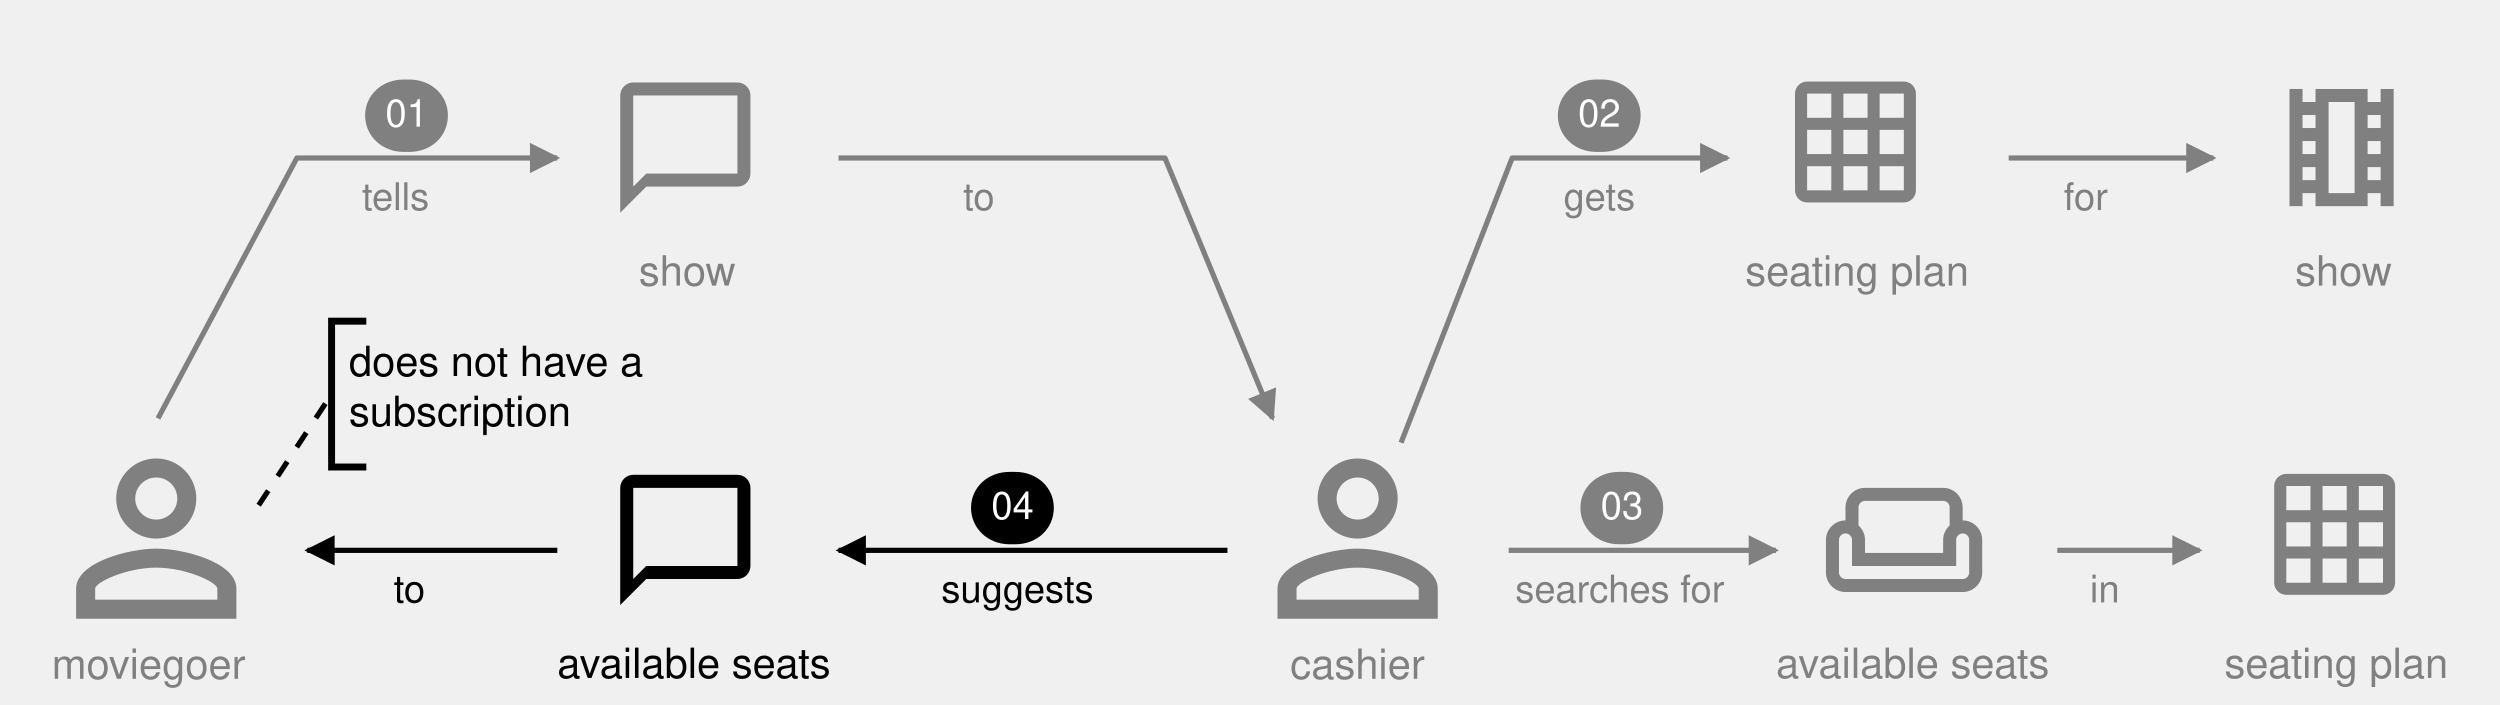
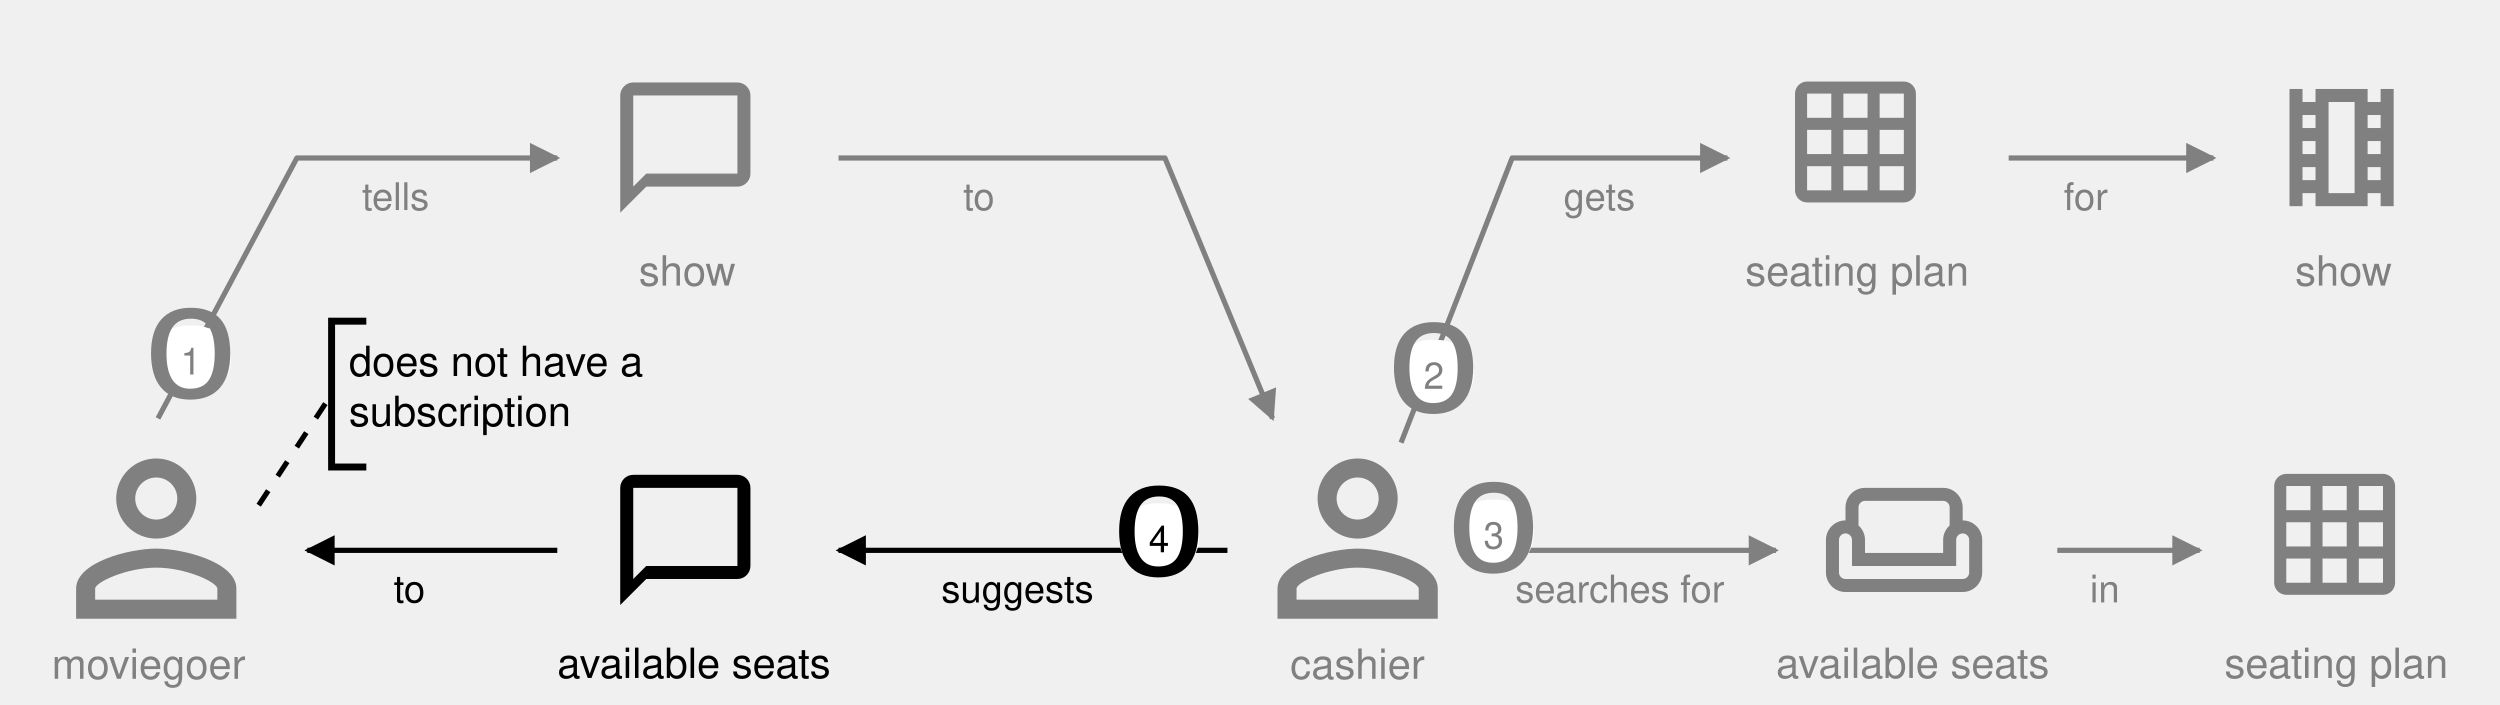
<svg xmlns="http://www.w3.org/2000/svg" id="svg5400" version="1.1" viewBox="329 -211.984 720 133.551" height="203" width="720">
  <defs id="defs4580">
    <marker orient="auto" markerHeight="10" markerWidth="10" refY="10" refX="11" viewBox="0 0 20 20" id="activity-gray-gray-4slfhhwe6hy0vzi47oxz93xz9">
-       <path id="path4577" style="fill:gray;stroke:gray;stroke-width:1px;stroke-linecap:round;stroke-dasharray:10000, 1" d="M 1,5 11,10 1,15 Z" />
+       <path id="path4577" style="fill:#808080;stroke:#808080;stroke-width:1px;stroke-linecap:round;stroke-dasharray:10000, 1" d="M 1,5 11,10 1,15 Z" />
    </marker>
    <marker orient="auto" markerHeight="10" markerWidth="10" refY="10" refX="11" viewBox="0 0 20 20" id="activity-black-black-4slfhhwe6hy0vzi47oxz93xz9">
-       <path id="path4577" style="fill:black;stroke:black;stroke-width:1px;stroke-linecap:round;stroke-dasharray:10000, 1" d="M 1,5 11,10 1,15 Z" />
+       <path id="path13" style="fill:#000000;stroke:#000000;stroke-width:1px;stroke-linecap:round;stroke-dasharray:10000, 1" d="M 1,5 11,10 1,15 Z" />
    </marker>
  </defs>
  <g transform="translate(-5.5,-289.2086)" id="g4628" class="djs-group">
    <g id="g4626" transform="translate(688,163)" style="display:block" data-element-id="shape_5616" class="djs-element djs-shape">
      <g id="g4620" class="djs-visual">
-         <svg id="svg4614" version="1.1" height="75" width="75" viewBox="0 0 24 26" fill="gray">
+         <svg id="svg4614" version="1.1" height="75" width="75" viewBox="0 0 24 26" fill="#808080">
          <path id="path4610" d="m 12,5.9 c 1.16,0 2.1,0.94 2.1,2.1 0,1.16 -0.94,2.1 -2.1,2.1 C 10.84,10.1 9.9,9.16 9.9,8 9.9,6.84 10.84,5.9 12,5.9 m 0,9 c 2.97,0 6.1,1.46 6.1,2.1 v 1.1 H 5.9 V 17 c 0,-0.64 3.13,-2.1 6.1,-2.1 M 12,4 C 9.79,4 8,5.79 8,8 c 0,2.21 1.79,4 4,4 2.21,0 4,-1.79 4,-4 0,-2.21 -1.79,-4 -4,-4 z m 0,9 c -2.67,0 -8,1.34 -8,4 v 3 h 16 v -3 c 0,-2.66 -5.33,-4 -8,-4 z" />
          <path id="path4612" fill="none" d="M 0,0 H 24 V 24 H 0 Z" />
        </svg>
-         <text id="text4618" style="font-weight:normal;font-size:12px;font-family:Helvetica, sans-serif;fill:gray" class="djs-label" lineHeight="1.2">
+         <text id="text4618" style="font-weight:normal;font-size:12px;font-family:Helvetica, sans-serif;fill:#808080" class="djs-label" lineHeight="1.2">
          <tspan id="tspan4616" y="75" x="18.07">cashier</tspan>
        </text>
      </g>
      <rect id="rect4622" style="fill:none;stroke:#ffffff;stroke-width:15px;stroke-opacity:0" height="75" width="75" y="0" x="0" class="djs-hit djs-hit-all" />
      <rect id="rect4624" style="fill:none" class="djs-outline" height="87" width="87" y="-6" x="-6" />
    </g>
  </g>
-   <g transform="translate(-5.5,-289.2086)" id="g4684" class="djs-group">
-     <g id="g4682" style="display:block" data-element-id="connection_3579" class="djs-element djs-connection">
-       <g id="g4676" class="djs-visual">
-         <polyline id="polyline4670" style="fill:none;stroke:gray;stroke-width:1.5px;stroke-linejoin:round;marker-end:url(#activity-gray-gray-4slfhhwe6hy0vzi47oxz93xz9)" points="576,88 670,88 701,163 " />
-         <text id="text4674" style="font-weight:normal;font-size:11px;font-family:Helvetica, sans-serif;fill:gray" class="djs-label" hyphens="auto" overflowWrap="break-word" wordWrap="break-word" lineHeight="1.2">
-           <tspan id="tspan4672" y="103" x="611.9">to</tspan>
-         </text>
-       </g>
-       <polyline id="polyline4678" style="fill:none;stroke:#ffffff;stroke-width:15px;stroke-opacity:0" class="djs-hit djs-hit-stroke" points="576,88 670,88 701,163 " />
-       <rect id="rect4680" style="fill:none" class="djs-outline" height="87" width="137" y="82" x="570" />
-     </g>
-   </g>
-   <g transform="translate(-5.5,-289.2086)" id="g4708" class="djs-group">
-     <g id="g4706" style="display:block" data-element-id="connection_7616" class="djs-element djs-connection">
-       <g id="g4700" class="djs-visual">
-         <polyline id="polyline4686" style="fill:none;stroke:gray;stroke-width:1.5px;stroke-linejoin:round;marker-end:url(#activity-gray-gray-4slfhhwe6hy0vzi47oxz93xz9)" points="769,201 846,201 " />
-         <text id="text4690" style="font-weight:normal;font-size:11px;font-family:Helvetica, sans-serif;fill:gray" class="djs-label" hyphens="auto" overflowWrap="break-word" wordWrap="break-word" lineHeight="1.2">
-           <tspan id="tspan4688" y="216" x="770.9">searches for</tspan>
-         </text>
-         <text id="text4694" style="font-weight:normal;font-size:150px;font-family:Courier;fill:gray" class="djs-labelNumber" position="absolute" lineHeight="1.2">
-           <tspan id="tspan4692" y="197" x="756.5">.</tspan>
-         </text>
-         <text id="text4698" style="font-weight:normal;font-size:11px;font-family:Helvetica, sans-serif;fill:#ffffff" class="djs-labelNumber" position="absolute" backgroundColor="green" lineHeight="1.2">
-           <tspan id="tspan4696" y="192" x="795.5">03</tspan>
-         </text>
-       </g>
-       <polyline id="polyline4702" style="fill:none;stroke:#ffffff;stroke-width:15px;stroke-opacity:0" class="djs-hit djs-hit-stroke" points="769,201 846,201 " />
-       <rect id="rect4704" style="fill:none" class="djs-outline" height="12" width="89" y="195" x="763" />
-     </g>
-   </g>
-   <g transform="translate(-5.5,-289.2086)" id="g4732" class="djs-group">
-     <g id="g4730" style="display:block" data-element-id="connection_1193" class="djs-element djs-connection">
-       <g id="g4724" class="djs-visual">
-         <polyline id="polyline4710" style="fill:none;stroke:black;stroke-width:1.5px;stroke-linejoin:round;marker-end:url(#activity-black-black-4slfhhwe6hy0vzi47oxz93xz9)" points="688,201 576,201 " />
-         <text id="text4714" style="font-weight:normal;font-size:11px;font-family:Helvetica, sans-serif;fill:black" class="djs-label" hyphens="auto" overflowWrap="break-word" wordWrap="break-word" lineHeight="1.2">
-           <tspan id="tspan4712" y="216" x="605.6">suggests</tspan>
-         </text>
-         <text id="text4718" style="font-weight:normal;font-size:150px;font-family:Courier;fill:black" class="djs-labelNumber" position="absolute" lineHeight="1.2">
-           <tspan id="tspan4716" y="197" x="581">.</tspan>
-         </text>
-         <text id="text4722" style="font-weight:normal;font-size:11px;font-family:Helvetica, sans-serif;fill:#ffffff" class="djs-labelNumber" position="absolute" backgroundColor="green" lineHeight="1.2">
-           <tspan id="tspan4720" y="192" x="620">04</tspan>
-         </text>
-       </g>
-       <polyline id="polyline4726" style="fill:none;stroke:#ffffff;stroke-width:15px;stroke-opacity:0" class="djs-hit djs-hit-stroke" points="688,201 576,201 " />
-       <rect id="rect4728" style="fill:none" class="djs-outline" height="12" width="124" y="195" x="570" />
-     </g>
-   </g>
-   <g transform="translate(-5.5,-289.2086)" id="g4856" class="djs-group">
-     <g id="g4854" style="display:block" data-element-id="connection_3716" class="djs-element djs-connection">
-       <g id="g4848" class="djs-visual">
-         <polyline id="polyline4834" style="fill:none;stroke:gray;stroke-width:1.5px;stroke-linejoin:round;marker-end:url(#activity-gray-gray-4slfhhwe6hy0vzi47oxz93xz9)" points="738,170 770,88 832,88 " />
-         <text id="text4838" style="font-weight:normal;font-size:11px;font-family:Helvetica, sans-serif;fill:gray" class="djs-label" hyphens="auto" overflowWrap="break-word" wordWrap="break-word" lineHeight="1.2">
-           <tspan id="tspan4836" y="103" x="784.8">gets</tspan>
-         </text>
-         <text id="text4842" style="font-weight:normal;font-size:150px;font-family:Courier;fill:gray" class="djs-labelNumber" position="absolute" lineHeight="1.2">
-           <tspan id="tspan4840" y="84" x="750">.</tspan>
-         </text>
-         <text id="text4846" style="font-weight:normal;font-size:11px;font-family:Helvetica, sans-serif;fill:#ffffff" class="djs-labelNumber" position="absolute" backgroundColor="green" lineHeight="1.2">
-           <tspan id="tspan4844" y="79" x="789">02</tspan>
-         </text>
-       </g>
-       <polyline id="polyline4850" style="fill:none;stroke:#ffffff;stroke-width:15px;stroke-opacity:0" class="djs-hit djs-hit-stroke" points="738,170 770,88 832,88 " />
-       <rect id="rect4852" style="fill:none" class="djs-outline" height="94" width="106" y="82" x="732" />
-     </g>
-   </g>
+   <polyline id="polyline4686" style="fill:none;stroke:#808080;stroke-width:1.5px;stroke-linejoin:round;marker-end:url(#activity-gray-gray-4slfhhwe6hy0vzi47oxz93xz9)" points="769,201 846,201 " transform="translate(-5.5,-289.2086)" />
+   <text id="text4690" style="font-weight:normal;font-size:11px;font-family:Helvetica, sans-serif;fill:#808080" class="djs-label" hyphens="auto" overflowWrap="break-word" wordWrap="break-word" lineHeight="1.2" x="-5.5" y="-289.209">
+     <tspan id="tspan4688" y="-73.209" x="765.4">searches for</tspan>
+   </text>
+   <polyline id="polyline4702" style="fill:none;stroke:#ffffff;stroke-width:15px;stroke-opacity:0" class="djs-hit djs-hit-stroke" points="769,201 846,201 " transform="translate(-5.5,-289.2086)" />
+   <rect id="rect4704" style="fill:none" class="djs-outline" height="12" width="89" y="-94.209" x="757.5" />
+   <polyline id="polyline4710" style="fill:none;stroke:#000000;stroke-width:1.5px;stroke-linejoin:round;marker-end:url(#activity-black-black-4slfhhwe6hy0vzi47oxz93xz9)" points="688,201 576,201 " transform="translate(-5.5,-289.2086)" />
+   <text id="text4714" style="font-weight:normal;font-size:11px;font-family:Helvetica, sans-serif;fill:#000000" class="djs-label" hyphens="auto" overflowWrap="break-word" wordWrap="break-word" lineHeight="1.2" x="-5.5" y="-289.209">
+     <tspan id="tspan4712" y="-73.209" x="600.1">suggests</tspan>
+   </text>
+   <polyline id="polyline4726" style="fill:none;stroke:#ffffff;stroke-width:15px;stroke-opacity:0" class="djs-hit djs-hit-stroke" points="688,201 576,201 " transform="translate(-5.5,-289.2086)" />
+   <rect id="rect4728" style="fill:none" class="djs-outline" height="12" width="124" y="-94.209" x="564.5" />
+   <polyline id="polyline4834" style="fill:none;stroke:#808080;stroke-width:1.5px;stroke-linejoin:round;marker-end:url(#activity-gray-gray-4slfhhwe6hy0vzi47oxz93xz9)" points="738,170 770,88 832,88 " transform="translate(-5.5,-289.2086)" />
+   <text id="text4838" style="font-weight:normal;font-size:11px;font-family:Helvetica, sans-serif;fill:#808080" class="djs-label" hyphens="auto" overflowWrap="break-word" wordWrap="break-word" lineHeight="1.2" x="-5.5" y="-289.209">
+     <tspan id="tspan4836" y="-186.209" x="779.3">gets</tspan>
+   </text>
+   <polyline id="polyline4850" style="fill:none;stroke:#ffffff;stroke-width:15px;stroke-opacity:0" class="djs-hit djs-hit-stroke" points="738,170 770,88 832,88 " transform="translate(-5.5,-289.2086)" />
+   <rect id="rect4852" style="fill:none" class="djs-outline" height="94" width="106" y="-207.209" x="726.5" />
  <g transform="translate(-5.5,-289.2086)" id="g4888" class="djs-group">
    <g id="g4886" style="display:block" data-element-id="connection_6288" class="djs-element djs-connection">
      <g id="g4880" class="djs-visual">
-         <polyline id="polyline4874" style="fill:none;stroke:gray;stroke-width:1.5px;stroke-linejoin:round;marker-end:url(#activity-gray-gray-4slfhhwe6hy0vzi47oxz93xz9)" points="913,88 972,88 " />
-         <text id="text4878" style="font-weight:normal;font-size:11px;font-family:Helvetica, sans-serif;fill:gray" class="djs-label" hyphens="auto" overflowWrap="break-word" wordWrap="break-word" lineHeight="1.2">
+         <polyline id="polyline4874" style="fill:none;stroke:#808080;stroke-width:1.5px;stroke-linejoin:round;marker-end:url(#activity-gray-gray-4slfhhwe6hy0vzi47oxz93xz9)" points="913,88 972,88 " />
+         <text id="text4878" style="font-weight:normal;font-size:11px;font-family:Helvetica, sans-serif;fill:#808080" class="djs-label" hyphens="auto" overflowWrap="break-word" wordWrap="break-word" lineHeight="1.2">
          <tspan id="tspan4876" y="103" x="928.85">for</tspan>
        </text>
      </g>
      <polyline id="polyline4882" style="fill:none;stroke:#ffffff;stroke-width:15px;stroke-opacity:0" class="djs-hit djs-hit-stroke" points="913,88 972,88 " />
      <rect id="rect4884" style="fill:none" class="djs-outline" height="12" width="71" y="82" x="907" />
    </g>
  </g>
  <g transform="translate(-5.5,-289.2086)" id="g5036" class="djs-group">
    <g id="g5034" transform="translate(832,50)" style="display:block" data-element-id="shape_4874" class="djs-element djs-shape">
      <g id="g5028" class="djs-visual">
-         <svg id="svg5022" version="1.1" y="12.5" x="12.5" viewBox="0 0 24 28" height="48.75" width="48.75" fill="gray">
+         <svg id="svg5022" version="1.1" y="12.5" x="12.5" viewBox="0 0 24 28" height="48.75" width="48.75" fill="#808080">
          <path id="path5018" fill="none" d="M 0,0 H 24 V 24 H 0 Z" />
          <path id="path5020" d="M 20,2 H 4 C 2.9,2 2,2.9 2,4 v 16 c 0,1.1 0.9,2 2,2 h 16 c 1.1,0 2,-0.9 2,-2 V 4 C 22,2.9 21.1,2 20,2 Z M 8,20 H 4 V 16 H 8 Z M 8,14 H 4 V 10 H 8 Z M 8,8 H 4 V 4 h 4 z m 6,12 h -4 v -4 h 4 z m 0,-6 h -4 v -4 h 4 z M 14,8 H 10 V 4 h 4 z m 6,12 h -4 v -4 h 4 z m 0,-6 h -4 v -4 h 4 z M 20,8 H 16 V 4 h 4 z" />
        </svg>
-         <text id="text5026" style="font-weight:normal;font-size:12px;font-family:Helvetica, sans-serif;fill:gray" class="djs-label" lineHeight="1.2">
+         <text id="text5026" style="font-weight:normal;font-size:12px;font-family:Helvetica, sans-serif;fill:#808080" class="djs-label" lineHeight="1.2">
          <tspan id="tspan5024" y="74.75" x="5.141">seating plan</tspan>
        </text>
      </g>
      <rect id="rect5030" style="fill:none;stroke:#ffffff;stroke-width:15px;stroke-opacity:0" height="75" width="75" y="0" x="0" class="djs-hit djs-hit-all" />
      <rect id="rect5032" style="fill:none" class="djs-outline" height="87" width="87" y="-6" x="-6" />
    </g>
  </g>
  <g transform="translate(-5.5,-289.2086)" id="g5056" class="djs-group">
    <g id="g5054" transform="translate(495,50)" style="display:block" data-element-id="shape_1559" class="djs-element djs-shape">
      <g id="g5048" class="djs-visual">
-         <svg id="svg5042" version="1.1" y="12.5" x="12.5" width="48.75" viewBox="0 0 24 26" height="48.75" fill="gray">
+         <svg id="svg5042" version="1.1" y="12.5" x="12.5" width="48.75" viewBox="0 0 24 26" height="48.75" fill="#808080">
          <path id="path5038" fill="none" d="M 0,0 H 24 V 24 H 0 Z" />
          <path id="path5040" d="M 20,2 H 4 C 2.9,2 2,2.9 2,4 v 18 l 4,-4 h 14 c 1.1,0 2,-0.9 2,-2 V 4 C 22,2.9 21.1,2 20,2 Z m 0,14 H 6 L 4,18 V 4 h 16 z" />
        </svg>
-         <text id="text5046" style="font-weight:normal;font-size:12px;font-family:Helvetica, sans-serif;fill:gray" class="djs-label" lineHeight="1.2">
+         <text id="text5046" style="font-weight:normal;font-size:12px;font-family:Helvetica, sans-serif;fill:#808080" class="djs-label" lineHeight="1.2">
          <tspan id="tspan5044" y="74.75" x="23.492">show</tspan>
        </text>
      </g>
      <rect id="rect5050" style="fill:none;stroke:#ffffff;stroke-width:15px;stroke-opacity:0" height="75" width="75" y="0" x="0" class="djs-hit djs-hit-all" />
      <rect id="rect5052" style="fill:none" class="djs-outline" height="87" width="87" y="-6" x="-6" />
    </g>
  </g>
  <g transform="translate(-5.5,-289.2086)" id="g5096" class="djs-group">
    <g id="g5094" transform="translate(495,163)" style="display:block" data-element-id="shape_4302" class="djs-element djs-shape">
      <g id="g5088" class="djs-visual">
-         <svg id="svg5082" version="1.1" y="12.5" x="12.5" width="48.75" viewBox="0 0 24 26" height="48.75" fill="black">
+         <svg id="svg5082" version="1.1" y="12.5" x="12.5" width="48.75" viewBox="0 0 24 26" height="48.75" fill="#000000">
          <path id="path5078" fill="none" d="M 0,0 H 24 V 24 H 0 Z" />
          <path id="path5080" d="M 20,2 H 4 C 2.9,2 2,2.9 2,4 v 18 l 4,-4 h 14 c 1.1,0 2,-0.9 2,-2 V 4 C 22,2.9 21.1,2 20,2 Z m 0,14 H 6 L 4,18 V 4 h 16 z" />
        </svg>
-         <text id="text5086" style="font-weight:normal;font-size:12px;font-family:Helvetica, sans-serif;fill:black" class="djs-label" lineHeight="1.2">
+         <text id="text5086" style="font-weight:normal;font-size:12px;font-family:Helvetica, sans-serif;fill:#000000" class="djs-label" lineHeight="1.2">
          <tspan id="tspan5084" y="74.75" x="0">available seats</tspan>
        </text>
      </g>
      <rect id="rect5090" style="fill:none;stroke:#ffffff;stroke-width:15px;stroke-opacity:0" height="75" width="75" y="0" x="0" class="djs-hit djs-hit-all" />
      <rect id="rect5092" style="fill:none" class="djs-outline" height="87" width="87" y="-6" x="-6" />
    </g>
  </g>
-   <g transform="translate(-5.5,-289.2086)" id="g5158" class="djs-group">
-     <g id="g5156" style="display:block" data-element-id="connection_6507" class="djs-element djs-connection">
-       <g id="g5150" class="djs-visual">
-         <polyline id="polyline5136" style="fill:none;stroke:gray;stroke-width:1.5px;stroke-linejoin:round;marker-end:url(#activity-gray-gray-4slfhhwe6hy0vzi47oxz93xz9)" points="380,163 420,88 495,88 " />
-         <text id="text5140" style="font-weight:normal;font-size:11px;font-family:Helvetica, sans-serif;fill:gray" class="djs-label" hyphens="auto" overflowWrap="break-word" wordWrap="break-word" lineHeight="1.2">
-           <tspan id="tspan5138" y="103" x="438.75">tells</tspan>
-         </text>
-         <text id="text5144" style="font-weight:normal;font-size:150px;font-family:Courier;fill:gray" class="djs-labelNumber" position="absolute" lineHeight="1.2">
-           <tspan id="tspan5142" y="84" x="406.5">.</tspan>
-         </text>
-         <text id="text5148" style="font-weight:normal;font-size:11px;font-family:Helvetica, sans-serif;fill:#ffffff" class="djs-labelNumber" position="absolute" backgroundColor="green" lineHeight="1.2">
-           <tspan id="tspan5146" y="79" x="445.5">01</tspan>
-         </text>
-       </g>
-       <polyline id="polyline5152" style="fill:none;stroke:#ffffff;stroke-width:15px;stroke-opacity:0" class="djs-hit djs-hit-stroke" points="380,163 420,88 495,88 " />
-       <rect id="rect5154" style="fill:none" class="djs-outline" height="87" width="127" y="82" x="374" />
-     </g>
-   </g>
+   <polyline id="polyline5136" style="fill:none;stroke:#808080;stroke-width:1.5px;stroke-linejoin:round;marker-end:url(#activity-gray-gray-4slfhhwe6hy0vzi47oxz93xz9)" points="380,163 420,88 495,88 " transform="translate(-5.5,-289.2086)" />
+   <text id="text5140" style="font-weight:normal;font-size:11px;font-family:Helvetica, sans-serif;fill:#808080" class="djs-label" hyphens="auto" overflowWrap="break-word" wordWrap="break-word" lineHeight="1.2" x="-5.5" y="-289.209">
+     <tspan id="tspan5138" y="-186.209" x="433.25">tells</tspan>
+   </text>
+   <polyline id="polyline5152" style="fill:none;stroke:#ffffff;stroke-width:15px;stroke-opacity:0" class="djs-hit djs-hit-stroke" points="380,163 420,88 495,88 " transform="translate(-5.5,-289.2086)" />
+   <rect id="rect5154" style="fill:none" class="djs-outline" height="87" width="127" y="-207.209" x="368.5" />
  <g transform="translate(-5.5,-289.2086)" id="g5210" class="djs-group">
    <g id="g5208" style="display:block" data-element-id="connection_9433" class="djs-element djs-connection">
      <g id="g5202" class="djs-visual">
-         <polyline id="polyline5196" style="fill:none;stroke:black;stroke-width:1.5px;stroke-linejoin:round;marker-end:url(#activity-black-black-4slfhhwe6hy0vzi47oxz93xz9)" points="495,201 423,201 " />
-         <text id="text5200" style="font-weight:normal;font-size:11px;font-family:Helvetica, sans-serif;fill:black" class="djs-label" hyphens="auto" overflowWrap="break-word" wordWrap="break-word" lineHeight="1.2">
+         <polyline id="polyline5196" style="fill:none;stroke:#000000;stroke-width:1.5px;stroke-linejoin:round;marker-end:url(#activity-black-black-4slfhhwe6hy0vzi47oxz93xz9)" points="495,201 423,201 " />
+         <text id="text5200" style="font-weight:normal;font-size:11px;font-family:Helvetica, sans-serif;fill:#000000" class="djs-label" hyphens="auto" overflowWrap="break-word" wordWrap="break-word" lineHeight="1.2">
          <tspan id="tspan5198" y="216" x="447.9">to</tspan>
        </text>
      </g>
      <polyline id="polyline5204" style="fill:none;stroke:#ffffff;stroke-width:15px;stroke-opacity:0" class="djs-hit djs-hit-stroke" points="495,201 423,201 " />
      <rect id="rect5206" style="fill:none" class="djs-outline" height="12" width="84" y="195" x="417" />
    </g>
  </g>
  <g transform="translate(-5.5,-289.2086)" id="g5238" class="djs-group">
    <g id="g5236" style="display:block" data-element-id="connection_1124" class="djs-element djs-connection">
      <g id="g5230" class="djs-visual">
-         <polyline id="polyline5228" style="stroke:black;stroke-width:1.5px;stroke-linejoin:round;stroke-dasharray:5, 5" points="409,188 430,156 " />
+         <polyline id="polyline5228" style="stroke:#000000;stroke-width:1.5px;stroke-linejoin:round;stroke-dasharray:5, 5" points="409,188 430,156 " />
      </g>
      <polyline id="polyline5232" style="fill:none;stroke:#ffffff;stroke-width:15px;stroke-opacity:0" class="djs-hit djs-hit-stroke" points="409,188 430,156 " />
      <rect id="rect5234" style="fill:none" class="djs-outline" height="44" width="33" y="150" x="403" />
    </g>
  </g>
  <g transform="translate(-5.5,-289.2086)" id="g5282" class="djs-group">
    <g id="g5280" transform="translate(342,163)" style="display:block" data-element-id="shape_5615" class="djs-element djs-shape hover">
      <g id="g5274" class="djs-visual">
-         <svg id="svg5268" version="1.1" height="75" width="75" viewBox="0 0 24 26" fill="gray">
+         <svg id="svg5268" version="1.1" height="75" width="75" viewBox="0 0 24 26" fill="#808080">
          <path id="path5264" d="m 12,5.9 c 1.16,0 2.1,0.94 2.1,2.1 0,1.16 -0.94,2.1 -2.1,2.1 C 10.84,10.1 9.9,9.16 9.9,8 9.9,6.84 10.84,5.9 12,5.9 m 0,9 c 2.97,0 6.1,1.46 6.1,2.1 v 1.1 H 5.9 V 17 c 0,-0.64 3.13,-2.1 6.1,-2.1 M 12,4 C 9.79,4 8,5.79 8,8 c 0,2.21 1.79,4 4,4 2.21,0 4,-1.79 4,-4 0,-2.21 -1.79,-4 -4,-4 z m 0,9 c -2.67,0 -8,1.34 -8,4 v 3 h 16 v -3 c 0,-2.66 -5.33,-4 -8,-4 z" />
          <path id="path5266" fill="none" d="M 0,0 H 24 V 24 H 0 Z" />
        </svg>
-         <text id="text5272" style="font-weight:normal;font-size:12px;font-family:Helvetica, sans-serif;fill:gray" class="djs-label" lineHeight="1.2">
+         <text id="text5272" style="font-weight:normal;font-size:12px;font-family:Helvetica, sans-serif;fill:#808080" class="djs-label" lineHeight="1.2">
          <tspan id="tspan5270" y="75" x="7.406">moviegoer</tspan>
        </text>
      </g>
      <rect id="rect5276" style="fill:none;stroke:#ffffff;stroke-width:15px;stroke-opacity:0" height="75" width="75" y="0" x="0" class="djs-hit djs-hit-all" />
      <rect id="rect5278" style="fill:none" class="djs-outline" height="87" width="87" y="-6" x="-6" />
    </g>
  </g>
  <g transform="translate(-5.5,-289.2086)" id="g5302" class="djs-group">
    <g id="g5300" transform="translate(972,50)" style="display:block" data-element-id="shape_2778" class="djs-element djs-shape">
      <g id="g5294" class="djs-visual">
-         <svg id="svg5288" version="1.1" y="12.5" x="12.5" viewBox="0 0 24 26" height="48.75" width="48.75" fill="gray">
+         <svg id="svg5288" version="1.1" y="12.5" x="12.5" viewBox="0 0 24 26" height="48.75" width="48.75" fill="#808080">
          <path id="path5284" d="M 0,0 H 24 V 24 H 0 Z" fill="none" />
          <path id="path5286" d="M 18,3 V 5 H 16 V 3 H 8 V 5 H 6 V 3 H 4 v 18 h 2 v -2 h 2 v 2 h 8 v -2 h 2 v 2 h 2 V 3 Z M 8,17 H 6 V 15 H 8 Z M 8,13 H 6 V 11 H 8 Z M 8,9 H 6 V 7 h 2 z m 6,10 H 10 V 5 h 4 z m 4,-2 h -2 v -2 h 2 z m 0,-4 h -2 v -2 h 2 z M 18,9 H 16 V 7 h 2 z" />
        </svg>
-         <text id="text5292" style="font-weight:normal;font-size:12px;font-family:Helvetica, sans-serif;fill:gray" class="djs-label" lineHeight="1.2">
+         <text id="text5292" style="font-weight:normal;font-size:12px;font-family:Helvetica, sans-serif;fill:#808080" class="djs-label" lineHeight="1.2">
          <tspan id="tspan5290" y="74.75" x="23.492">show</tspan>
        </text>
      </g>
      <rect id="rect5296" style="fill:none;stroke:#ffffff;stroke-width:15px;stroke-opacity:0" height="75" width="75" y="0" x="0" class="djs-hit djs-hit-all" />
      <rect id="rect5298" style="fill:none" class="djs-outline" height="87" width="87" y="-6" x="-6" />
    </g>
  </g>
  <g transform="translate(-5.5,-289.2086)" id="g5342" class="djs-group">
    <g id="g5340" transform="translate(846,163)" style="display:block" data-element-id="shape_0141" class="djs-element djs-shape">
      <g id="g5334" class="djs-visual">
-         <svg id="svg5328" version="1.1" y="12.5" x="12.5" viewBox="0 0 24 26" height="48.75" width="48.75" fill="gray">
+         <svg id="svg5328" version="1.1" y="12.5" x="12.5" viewBox="0 0 24 26" height="48.75" width="48.75" fill="#808080">
          <path id="path5324" d="M 0,0 H 24 V 24 H 0 Z" fill="none" />
          <path id="path5326" d="M 21,9 V 7 C 21,5.35 19.65,4 18,4 H 6 C 4.35,4 3,5.35 3,7 V 9 C 1.35,9 0,10.35 0,12 v 5 c 0,1.65 1.35,3 3,3 h 18 c 1.65,0 3,-1.35 3,-3 V 12 C 24,10.35 22.65,9 21,9 Z M 5,7 C 5,6.45 5.45,6 6,6 h 12 c 0.55,0 1,0.45 1,1 v 2.78 c -0.61,0.55 -1,1.34 -1,2.22 v 2 H 6 V 12 C 6,11.12 5.61,10.33 5,9.78 Z m 17,10 c 0,0.55 -0.45,1 -1,1 H 3 C 2.45,18 2,17.55 2,17 v -5 c 0,-0.55 0.45,-1 1,-1 0.55,0 1,0.45 1,1 v 4 h 16 v -4 c 0,-0.55 0.45,-1 1,-1 0.55,0 1,0.45 1,1 z" />
        </svg>
-         <text id="text5332" style="font-weight:normal;font-size:12px;font-family:Helvetica, sans-serif;fill:gray" class="djs-label" lineHeight="1.2">
+         <text id="text5332" style="font-weight:normal;font-size:12px;font-family:Helvetica, sans-serif;fill:#808080" class="djs-label" lineHeight="1.2">
          <tspan id="tspan5330" y="74.75" x="0">available seats</tspan>
        </text>
      </g>
      <rect id="rect5336" style="fill:none;stroke:#ffffff;stroke-width:15px;stroke-opacity:0" height="75" width="75" y="0" x="0" class="djs-hit djs-hit-all" />
      <rect id="rect5338" style="fill:none" class="djs-outline" height="87" width="87" y="-6" x="-6" />
    </g>
  </g>
  <g transform="translate(-5.5,-289.2086)" id="g5358" class="djs-group">
    <g id="g5356" style="display:block" data-element-id="connection_4598" class="djs-element djs-connection">
      <g id="g5350" class="djs-visual">
-         <polyline id="polyline5344" style="fill:none;stroke:gray;stroke-width:1.5px;stroke-linejoin:round;marker-end:url(#activity-gray-gray-4slfhhwe6hy0vzi47oxz93xz9)" points="927,201 968,201 " />
-         <text id="text5348" style="font-weight:normal;font-size:11px;font-family:Helvetica, sans-serif;fill:gray" class="djs-label" hyphens="auto" overflowWrap="break-word" wordWrap="break-word" lineHeight="1.2">
+         <polyline id="polyline5344" style="fill:none;stroke:#808080;stroke-width:1.5px;stroke-linejoin:round;marker-end:url(#activity-gray-gray-4slfhhwe6hy0vzi47oxz93xz9)" points="927,201 968,201 " />
+         <text id="text5348" style="font-weight:normal;font-size:11px;font-family:Helvetica, sans-serif;fill:#808080" class="djs-label" hyphens="auto" overflowWrap="break-word" wordWrap="break-word" lineHeight="1.2">
          <tspan id="tspan5346" y="216" x="936.4">in</tspan>
        </text>
      </g>
      <polyline id="polyline5352" style="fill:none;stroke:#ffffff;stroke-width:15px;stroke-opacity:0" class="djs-hit djs-hit-stroke" points="927,201 968,201 " />
      <rect id="rect5354" style="fill:none" class="djs-outline" height="12" width="53" y="195" x="921" />
    </g>
  </g>
  <g transform="translate(-5.5,-289.2086)" id="g5378" class="djs-group">
    <g id="g5376" transform="translate(970,163)" style="display:block" data-element-id="shape_2488" class="djs-element djs-shape">
      <g id="g5370" class="djs-visual">
-         <svg id="svg5364" version="1.1" y="12.5" x="12.5" viewBox="0 0 24 28" height="48.75" width="48.75" fill="gray">
+         <svg id="svg5364" version="1.1" y="12.5" x="12.5" viewBox="0 0 24 28" height="48.75" width="48.75" fill="#808080">
          <path id="path5360" fill="none" d="M 0,0 H 24 V 24 H 0 Z" />
          <path id="path5362" d="M 20,2 H 4 C 2.9,2 2,2.9 2,4 v 16 c 0,1.1 0.9,2 2,2 h 16 c 1.1,0 2,-0.9 2,-2 V 4 C 22,2.9 21.1,2 20,2 Z M 8,20 H 4 V 16 H 8 Z M 8,14 H 4 V 10 H 8 Z M 8,8 H 4 V 4 h 4 z m 6,12 h -4 v -4 h 4 z m 0,-6 h -4 v -4 h 4 z M 14,8 H 10 V 4 h 4 z m 6,12 h -4 v -4 h 4 z m 0,-6 h -4 v -4 h 4 z M 20,8 H 16 V 4 h 4 z" />
        </svg>
-         <text id="text5368" style="font-weight:normal;font-size:12px;font-family:Helvetica, sans-serif;fill:gray" class="djs-label" lineHeight="1.2">
+         <text id="text5368" style="font-weight:normal;font-size:12px;font-family:Helvetica, sans-serif;fill:#808080" class="djs-label" lineHeight="1.2">
          <tspan id="tspan5366" y="74.75" x="5.141">seating plan</tspan>
        </text>
      </g>
      <rect id="rect5372" style="fill:none;stroke:#ffffff;stroke-width:15px;stroke-opacity:0" height="75" width="75" y="0" x="0" class="djs-hit djs-hit-all" />
      <rect id="rect5374" style="fill:none" class="djs-outline" height="87" width="87" y="-6" x="-6" />
    </g>
  </g>
  <g transform="translate(-5.5,-289.2086)" id="g5398" class="djs-group">
    <g id="g5396" transform="translate(430,135)" style="display:block" data-element-id="shape_2857" class="djs-element djs-shape">
      <g id="g5390" class="djs-visual">
        <rect id="rect5380" style="fill:none;stroke:none;stroke-width:2px" ry="0" rx="0" height="42" width="100" y="0" x="0" />
-         <path id="path5382" style="fill:none;stroke:black;stroke-width:2px" d="M 0,0 M 10,0 H 0 v 42 h 10" />
-         <text id="text5388" style="font-weight:normal;font-size:12px;font-family:Helvetica, sans-serif;fill:black" class="djs-label" lineHeight="1.2">
+         <path id="path5382" style="fill:none;stroke:#000000;stroke-width:2px" d="M 0,0 M 10,0 H 0 v 42 h 10" />
+         <text id="text5388" style="font-weight:normal;font-size:12px;font-family:Helvetica, sans-serif;fill:#000000" class="djs-label" lineHeight="1.2">
          <tspan id="tspan5384" y="15.8" x="5">does not have a</tspan>
          <tspan id="tspan5386" y="30.2" x="5">subscription</tspan>
        </text>
      </g>
      <rect id="rect5392" style="fill:none;stroke:#ffffff;stroke-width:15px;stroke-opacity:0" height="42" width="100" y="0" x="0" class="djs-hit djs-hit-all" />
      <rect id="rect5394" style="fill:none" class="djs-outline" height="54" width="112" y="-6" x="-6" />
    </g>
  </g>
+   <g transform="translate(-5.5,-289.2086)" id="g4684" class="djs-group">
+     <g id="g4682" style="display:block" data-element-id="connection_3579" class="djs-element djs-connection">
+       <g id="g4676" class="djs-visual">
+         <polyline id="polyline4670" style="fill:none;stroke:#808080;stroke-width:1.5px;stroke-linejoin:round;marker-end:url(#activity-gray-gray-4slfhhwe6hy0vzi47oxz93xz9)" points="576,88 670,88 701,163 " />
+         <text id="text4674" style="font-weight:normal;font-size:11px;font-family:Helvetica, sans-serif;fill:#808080" class="djs-label" hyphens="auto" overflowWrap="break-word" wordWrap="break-word" lineHeight="1.2">
+           <tspan id="tspan4672" y="103" x="611.9">to</tspan>
+         </text>
+       </g>
+       <polyline id="polyline4678" style="fill:none;stroke:#ffffff;stroke-width:15px;stroke-opacity:0" class="djs-hit djs-hit-stroke" points="576,88 670,88 701,163 " />
+       <rect id="rect4680" style="fill:none" class="djs-outline" height="87" width="137" y="82" x="570" />
+     </g>
+     <text xml:space="preserve" style="font-size:16px;line-height:1.25;font-family:Cavolini;-inkscape-font-specification:Cavolini;text-align:center;letter-spacing:0px;word-spacing:0px;text-anchor:middle" x="616.167" y="105.833" id="text1007">
+       <tspan id="tspan1005" x="616.167" y="105.833" />
+     </text>
+     <text lineHeight="1.2" position="absolute" class="djs-labelNumber" style="font-weight:normal;font-size:144.889px;font-family:Courier;fill:#ffffff;stroke-width:0.966" id="text69" x="27.199" y="13.2">
+       <tspan x="345.955" y="154.225" id="tspan69" style="stroke-width:0.966">.</tspan>
+     </text>
+     <text lineHeight="1.2" position="absolute" class="djs-labelNumber" style="font-weight:normal;font-size:48.296px;font-family:'Courier New';fill:#808080;fill-opacity:1;stroke-width:0.966" id="text70-7" x="27.199" y="13.2">
+       <tspan x="374.933" y="157.123" id="tspan70-9" style="fill:#808080;fill-opacity:1;stroke-width:0.966">o</tspan>
+     </text>
+     <text lineHeight="1.2" position="absolute" class="djs-labelNumber" style="font-weight:normal;font-size:10.625px;font-family:Helvetica, sans-serif;fill:#808080;fill-opacity:1;stroke-width:0.966" id="text71" x="27.199" y="13.2">
+       <tspan x="386.524" y="150.362" id="tspan71" style="fill:#808080;fill-opacity:1;stroke-width:0.966">1</tspan>
+     </text>
+     <text lineHeight="1.2" position="absolute" class="djs-labelNumber" style="font-weight:normal;font-size:144.889px;font-family:Courier;fill:#ffffff;stroke-width:0.966" id="text69-9" x="385.162" y="17.332">
+       <tspan x="703.919" y="158.358" id="tspan69-1" style="stroke-width:0.966">.</tspan>
+     </text>
+     <text lineHeight="1.2" position="absolute" class="djs-labelNumber" style="font-weight:normal;font-size:48.296px;font-family:'Courier New';fill:#808080;stroke-width:0.966" id="text70-7-7" x="385.162" y="17.332">
+       <tspan x="732.897" y="161.256" id="tspan70-9-2" style="fill:#808080;stroke-width:0.966">o</tspan>
+     </text>
+     <text lineHeight="1.2" position="absolute" class="djs-labelNumber" style="font-weight:normal;font-size:10.625px;font-family:Helvetica, sans-serif;fill:#808080;stroke-width:0.966" id="text71-3" x="385.162" y="17.332">
+       <tspan x="744.488" y="154.494" id="tspan71-6" style="fill:#808080;stroke-width:0.966">2</tspan>
+     </text>
+   </g>
+   <text lineHeight="1.2" position="absolute" class="djs-labelNumber" style="font-weight:normal;font-size:144.889px;font-family:Courier;fill:#ffffff;stroke-width:0.966" id="text69-9-3" x="396.912" y="-225.884">
+     <tspan x="715.669" y="-84.859" id="tspan69-1-9" style="stroke-width:0.966">.</tspan>
+   </text>
+   <text lineHeight="1.2" position="absolute" class="djs-labelNumber" style="font-weight:normal;font-size:48.296px;font-family:'Courier New';fill:#808080;stroke-width:0.966" id="text70-7-7-9" x="396.912" y="-225.884">
+     <tspan x="744.646" y="-81.961" id="tspan70-9-2-7" style="fill:#808080;stroke-width:0.966">o</tspan>
+   </text>
+   <text lineHeight="1.2" position="absolute" class="djs-labelNumber" style="font-weight:normal;font-size:10.625px;font-family:Helvetica, sans-serif;fill:#808080;stroke-width:0.966" id="text71-3-0" x="396.912" y="-225.884">
+     <tspan x="756.238" y="-88.722" id="tspan71-6-3" style="fill:#808080;stroke-width:0.966">3</tspan>
+   </text>
+   <text lineHeight="1.2" position="absolute" class="djs-labelNumber" style="font-weight:normal;font-size:144.889px;font-family:Courier;fill:#ffffff;stroke-width:0.966" id="text69-9-3-1" x="300.511" y="-224.811">
+     <tspan x="619.267" y="-83.786" id="tspan69-1-9-8" style="stroke-width:0.966">.</tspan>
+   </text>
+   <text lineHeight="1.2" position="absolute" class="djs-labelNumber" style="font-weight:normal;font-size:48.296px;font-family:'Courier New';fill:#000000;stroke-width:0.966" id="text70-7-7-9-7" x="300.511" y="-224.811">
+     <tspan x="648.245" y="-80.888" id="tspan70-9-2-7-8" style="stroke-width:0.966">o</tspan>
+   </text>
+   <text lineHeight="1.2" position="absolute" class="djs-labelNumber" style="font-weight:normal;font-size:10.625px;font-family:Helvetica, sans-serif;fill:#000000;stroke-width:0.966" id="text71-3-0-7" x="300.511" y="-224.811">
+     <tspan x="659.836" y="-87.649" id="tspan71-6-3-7" style="stroke-width:0.966">4</tspan>
+   </text>
</svg>
